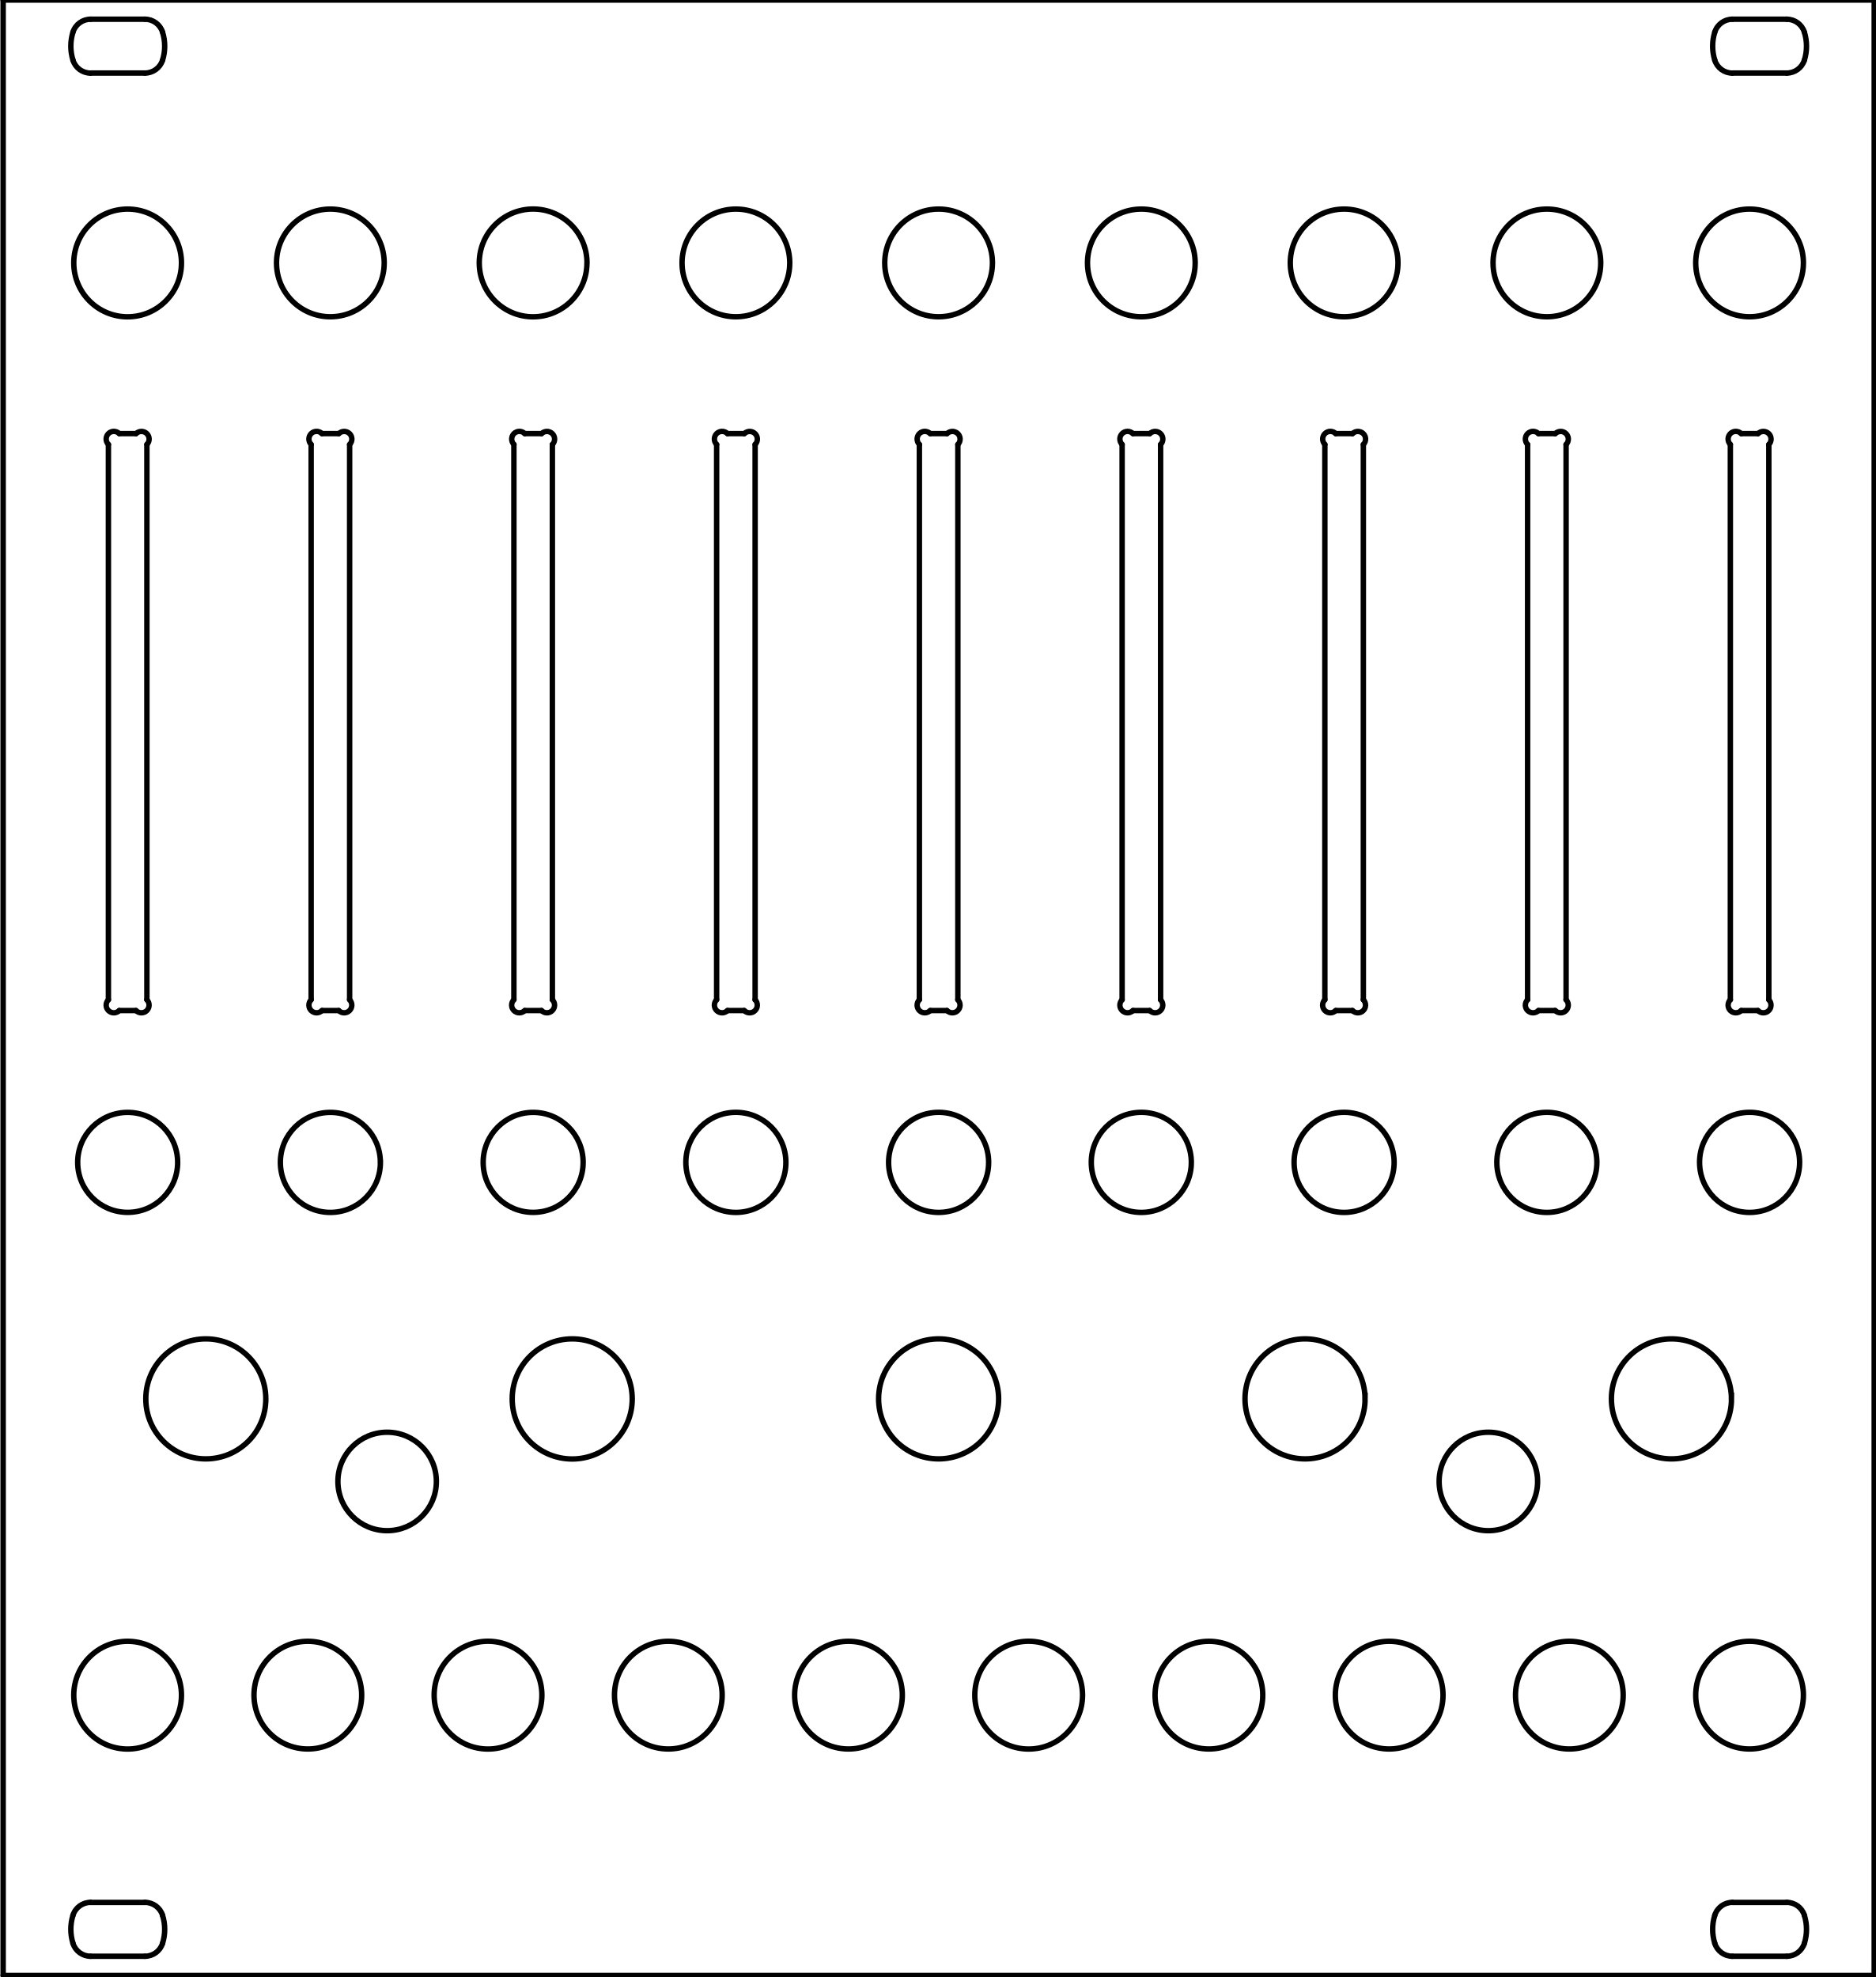
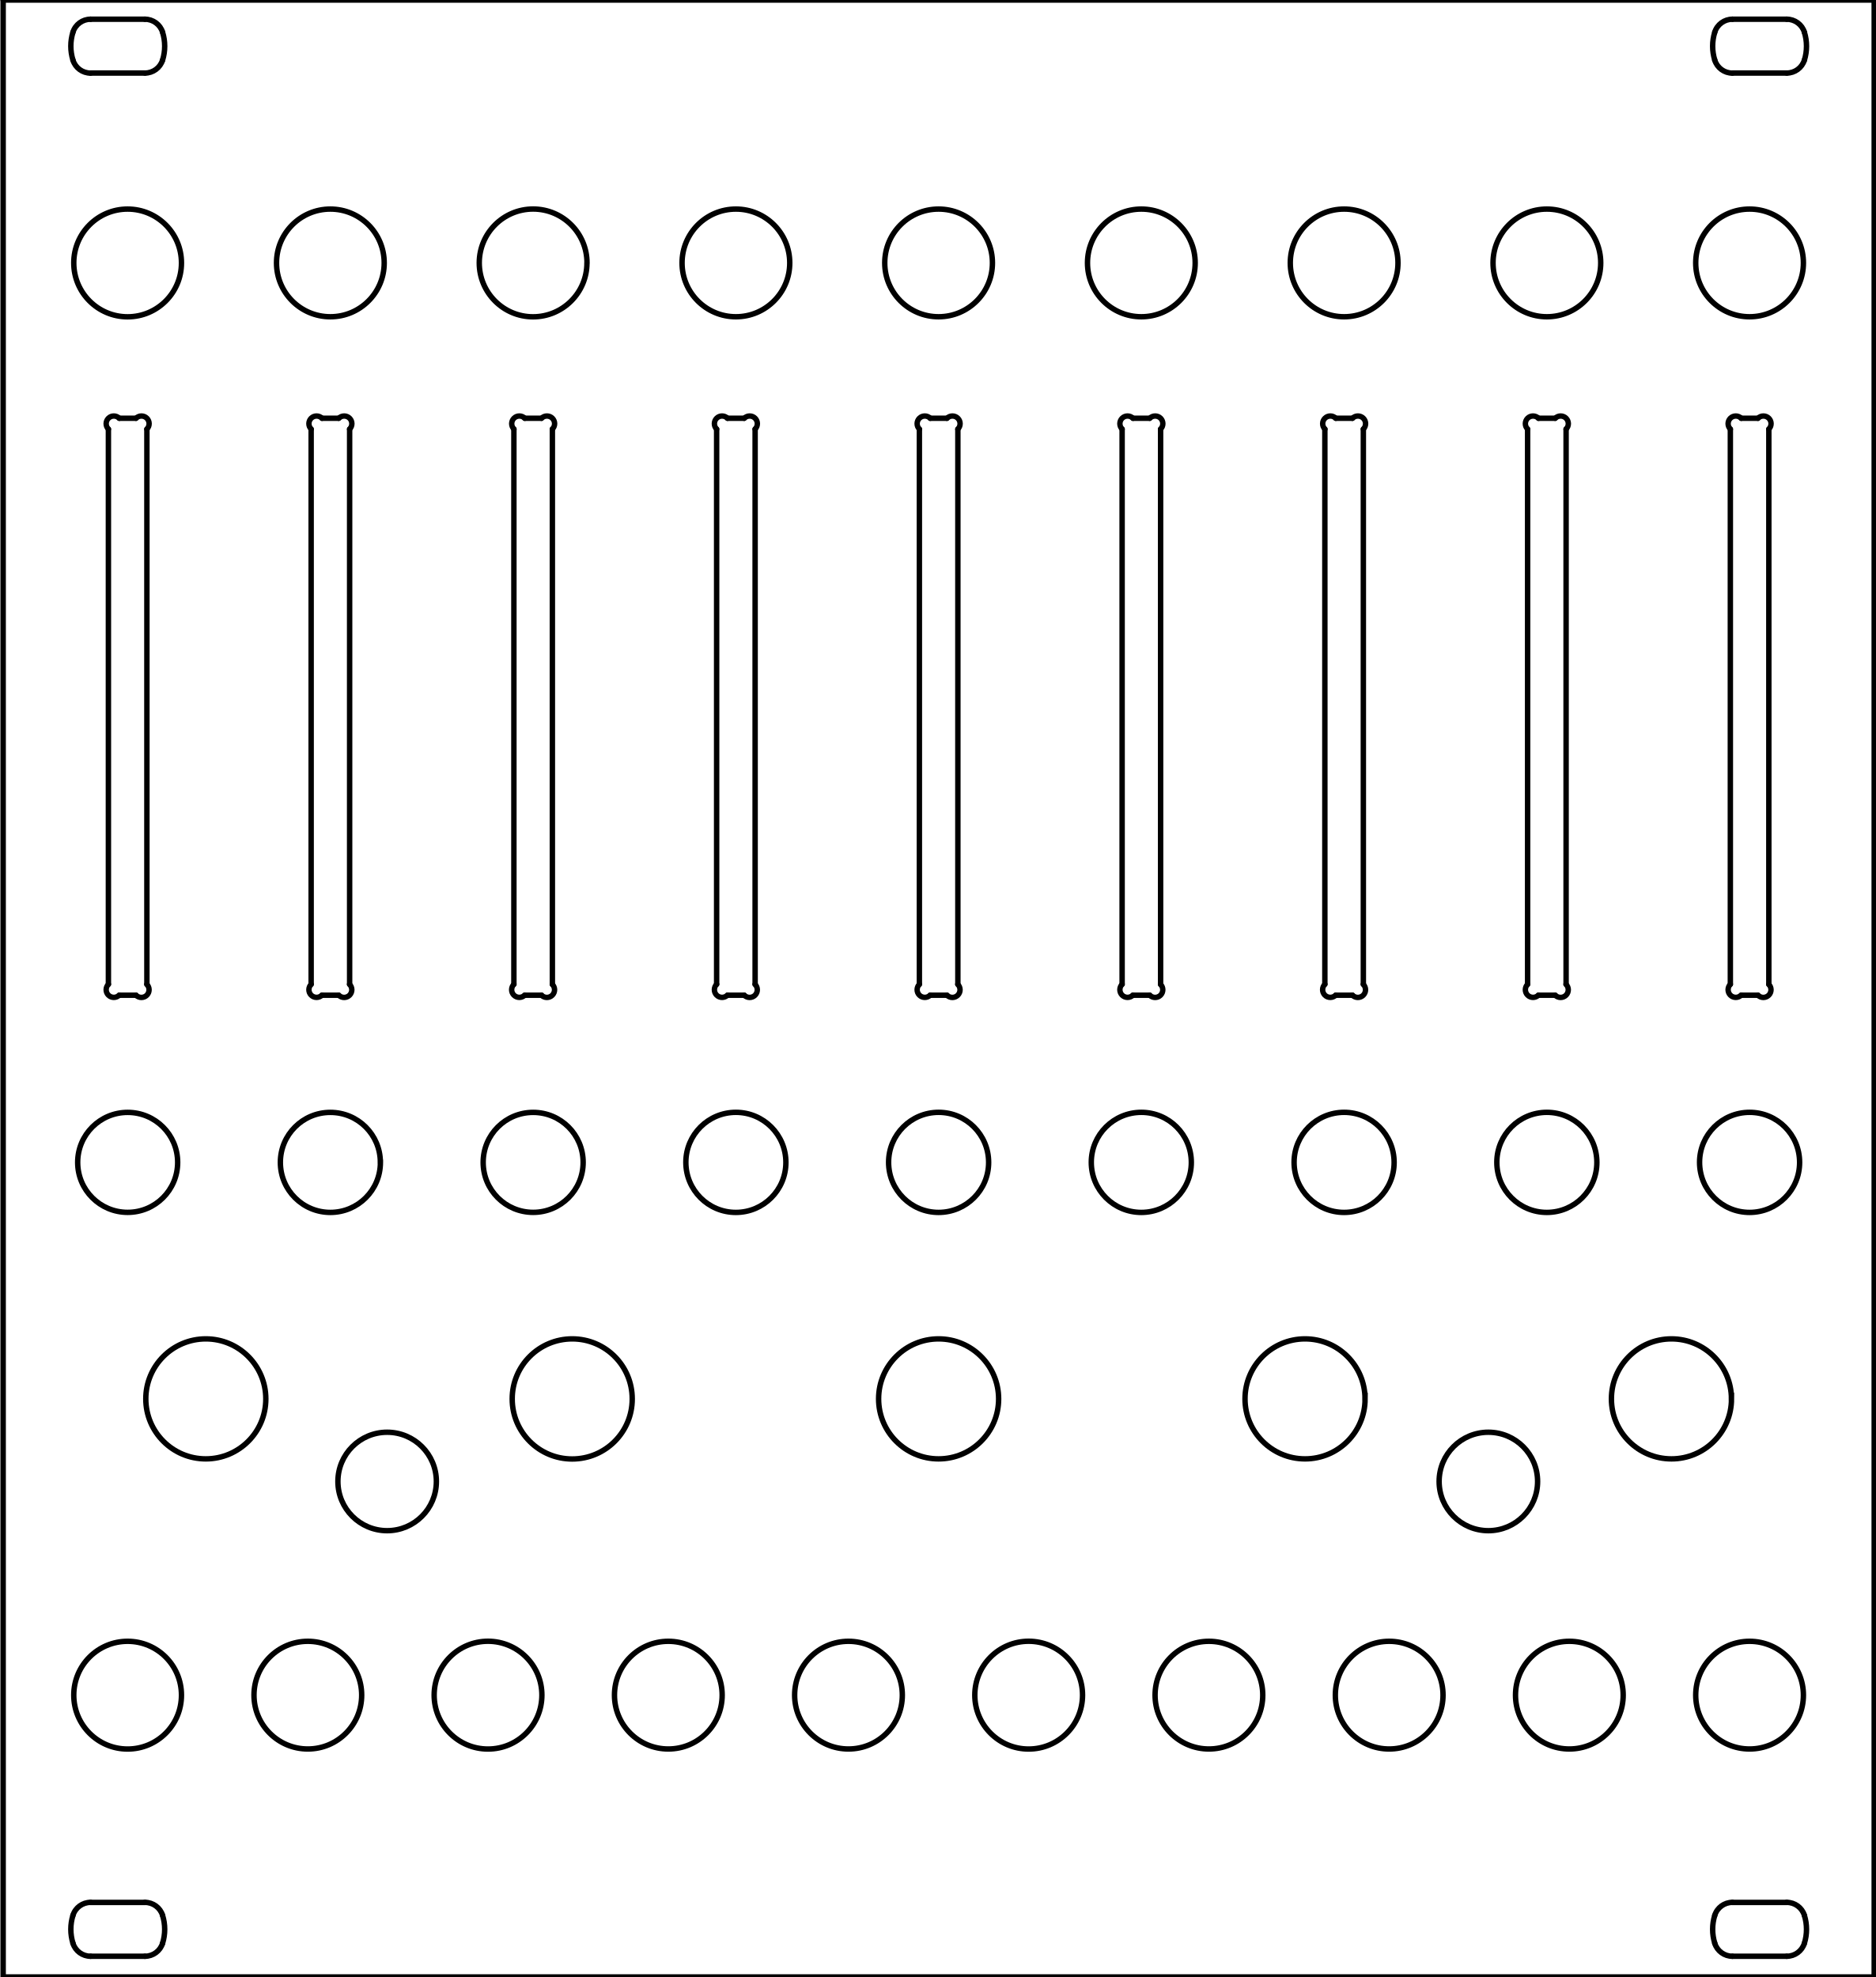
<svg xmlns="http://www.w3.org/2000/svg" id="edge_cuts" width="121.92mm" height="128.5mm" viewBox="0 0 345.6 364.25">
  <defs>
    <style>
      .cls-1 {
        fill: none;
        stroke: #000;
        stroke-linecap: round;
      }
    </style>
  </defs>
  <path id="path1969" class="cls-1" d="M345.27,0v363.97" />
-   <path id="path1971" class="cls-1" d="M345.27,363.97H.58" />
+   <path id="path1971" class="cls-1" d="M345.27,364.25H.58" />
  <path id="path1973" class="cls-1" d="M.58,363.97V0" />
  <path id="path1975" class="cls-1" d="M.58,0h344.69" />
  <path id="path1977" class="cls-1" d="M13.44,352.89c-.52,1.67-.52,3.47,0,5.14" />
  <path id="path1979" class="cls-1" d="M13.44,358.04c.44,1.42,1.76,2.39,3.25,2.39" />
  <path id="path1981" class="cls-1" d="M16.69,360.43h10.01" />
  <path id="path1983" class="cls-1" d="M26.7,360.43c1.49,0,2.81-.97,3.25-2.39" />
  <path id="path1985" class="cls-1" d="M29.95,358.04c.52-1.67.52-3.47,0-5.14" />
  <path id="path1987" class="cls-1" d="M29.95,352.89c-.44-1.42-1.76-2.39-3.25-2.39" />
  <path id="path1989" class="cls-1" d="M26.7,350.51h-10.01" />
  <path id="path1991" class="cls-1" d="M16.69,350.5c-1.49,0-2.81.97-3.25,2.39" />
  <path id="path1993" class="cls-1" d="M13.44,5.93c-.52,1.67-.52,3.47,0,5.14" />
  <path id="path1995" class="cls-1" d="M13.44,11.08c.44,1.42,1.76,2.39,3.25,2.39" />
  <path id="path1997" class="cls-1" d="M16.69,13.46h10.01" />
  <path id="path1999" class="cls-1" d="M26.7,13.46c1.49,0,2.81-.97,3.25-2.39" />
  <path id="path2001" class="cls-1" d="M29.95,11.08c.52-1.67.52-3.47,0-5.14" />
  <path id="path2003" class="cls-1" d="M29.95,5.93c-.44-1.42-1.76-2.39-3.25-2.39" />
  <path id="path2005" class="cls-1" d="M26.7,3.54h-10.01" />
  <path id="path2007" class="cls-1" d="M16.69,3.54c-1.49,0-2.81.97-3.25,2.39" />
  <path id="path2009" class="cls-1" d="M315.9,352.89c-.52,1.67-.52,3.47,0,5.14" />
  <path id="path2011" class="cls-1" d="M315.9,358.04c.44,1.42,1.76,2.39,3.25,2.39" />
  <path id="path2013" class="cls-1" d="M319.15,360.43h10.01" />
  <path id="path2015" class="cls-1" d="M329.16,360.43c1.49,0,2.81-.97,3.25-2.39" />
  <path id="path2017" class="cls-1" d="M332.41,358.04c.52-1.67.52-3.47,0-5.14" />
  <path id="path2019" class="cls-1" d="M332.41,352.89c-.44-1.42-1.76-2.39-3.25-2.39" />
  <path id="path2021" class="cls-1" d="M329.16,350.51h-10.01" />
  <path id="path2023" class="cls-1" d="M319.15,350.5c-1.49,0-2.81.97-3.25,2.39" />
  <path id="path2025" class="cls-1" d="M315.9,5.93c-.52,1.67-.52,3.47,0,5.14" />
  <path id="path2027" class="cls-1" d="M315.9,11.08c.44,1.42,1.76,2.39,3.25,2.39" />
  <path id="path2029" class="cls-1" d="M319.15,13.46h10.01" />
  <path id="path2031" class="cls-1" d="M329.16,13.46c1.49,0,2.81-.97,3.25-2.39" />
  <path id="path2033" class="cls-1" d="M332.41,11.08c.52-1.67.52-3.47,0-5.14" />
  <path id="path2035" class="cls-1" d="M332.41,5.93c-.44-1.42-1.76-2.39-3.25-2.39" />
  <path id="path2037" class="cls-1" d="M329.16,3.54h-10.01" />
  <path id="path2039" class="cls-1" d="M319.15,3.54c-1.49,0-2.81.97-3.25,2.39" />
  <path id="path2041" class="cls-1" d="M48.97,257.74c0-6.11-4.95-11.06-11.05-11.06-6.11,0-11.06,4.95-11.06,11.05h0c0,6.11,4.95,11.06,11.05,11.06,6.11,0,11.06-4.95,11.06-11.05h0Z" />
  <path id="path2043" class="cls-1" d="M116.47,257.74c0-6.11-4.94-11.06-11.05-11.06s-11.06,4.94-11.06,11.05c0,0,0,.01,0,.02,0,6.11,4.94,11.06,11.05,11.06s11.06-4.94,11.06-11.05h0Z" />
  <path id="path2045" class="cls-1" d="M183.97,257.74c0-6.11-4.95-11.06-11.05-11.06-6.11,0-11.06,4.95-11.06,11.05h0c0,6.11,4.95,11.06,11.05,11.06,6.11,0,11.06-4.95,11.06-11.05h0Z" />
  <path id="path2047" class="cls-1" d="M251.47,257.74c0-6.11-4.95-11.06-11.05-11.06-6.11,0-11.06,4.95-11.06,11.05h0c0,6.11,4.95,11.06,11.06,11.06s11.06-4.95,11.06-11.06Z" />
  <path id="path2049" class="cls-1" d="M318.97,257.74c0-6.11-4.95-11.06-11.05-11.06-6.11,0-11.06,4.95-11.06,11.05h0c0,6.11,4.95,11.06,11.06,11.06s11.06-4.95,11.06-11.06Z" />
-   <path id="path2051" class="cls-1" d="M19.97,184.19c-.55.55-.55,1.45,0,2,.55.55,1.45.55,2,0" />
-   <path id="path2053" class="cls-1" d="M21.97,186.19h3.08" />
-   <path id="path2055" class="cls-1" d="M25.05,186.19c.55.55,1.45.55,2,0,.55-.55.55-1.45,0-2" />
-   <path id="path2057" class="cls-1" d="M27.06,184.19v-102.29" />
-   <path id="path2059" class="cls-1" d="M27.06,81.9c.55-.55.55-1.45,0-2-.55-.55-1.45-.55-2,0h0" />
-   <path id="path2061" class="cls-1" d="M25.05,79.89h-3.08" />
-   <path id="path2063" class="cls-1" d="M21.97,79.89c-.55-.55-1.45-.55-2,0-.55.55-.55,1.45,0,2" />
-   <path id="path2065" class="cls-1" d="M19.97,81.9v102.29" />
+   <path id="path2051" class="cls-1" d="M19.97,181.35c-.55.55-.55,1.45,0,2,.55.55,1.45.55,2,0" />
+   <path id="path2053" class="cls-1" d="M21.97,183.36h3.08" />
+   <path id="path2055" class="cls-1" d="M25.05,183.36c.55.55,1.45.55,2,0,.55-.55.55-1.45,0-2" />
+   <path id="path2057" class="cls-1" d="M27.06,181.35v-102.29" />
+   <path id="path2059" class="cls-1" d="M27.06,79.06c.55-.55.55-1.45,0-2-.55-.55-1.45-.55-2,0h0" />
+   <path id="path2061" class="cls-1" d="M25.05,77.06h-3.08" />
+   <path id="path2063" class="cls-1" d="M21.97,77.06c-.55-.55-1.45-.55-2,0-.55.55-.55,1.45,0,2" />
+   <path id="path2065" class="cls-1" d="M19.97,79.06v102.29" />
  <path id="path2067" class="cls-1" d="M32.73,214.16c0-5.09-4.12-9.21-9.21-9.21s-9.21,4.12-9.21,9.21,4.12,9.21,9.21,9.21,9.21-4.12,9.21-9.21Z" />
  <path id="path2069" class="cls-1" d="M70.07,214.16c0-5.09-4.12-9.21-9.21-9.21s-9.21,4.12-9.21,9.21c0,5.09,4.12,9.22,9.21,9.22,5.09,0,9.22-4.12,9.22-9.21,0,0,0,0,0-.01Z" />
  <path id="path2071" class="cls-1" d="M107.43,214.16c0-5.09-4.12-9.21-9.21-9.21s-9.21,4.12-9.21,9.21,4.12,9.21,9.21,9.21,9.21-4.12,9.21-9.21Z" />
  <path id="path2073" class="cls-1" d="M144.78,214.16c0-5.09-4.12-9.22-9.21-9.22-5.09,0-9.22,4.12-9.22,9.21h0c0,5.1,4.12,9.23,9.21,9.23,5.09,0,9.22-4.12,9.22-9.21h0Z" />
  <path id="path2075" class="cls-1" d="M182.13,214.16c0-5.09-4.12-9.22-9.21-9.22-5.09,0-9.22,4.12-9.22,9.21h0c0,5.1,4.12,9.23,9.21,9.23,5.09,0,9.22-4.12,9.22-9.21h0Z" />
  <path id="path2077" class="cls-1" d="M219.47,214.16c0-5.09-4.12-9.22-9.21-9.22s-9.22,4.12-9.22,9.21h0c0,5.1,4.12,9.23,9.21,9.23s9.22-4.12,9.22-9.21h0Z" />
  <path id="path2079" class="cls-1" d="M256.83,214.16c0-5.09-4.12-9.22-9.21-9.22s-9.22,4.12-9.22,9.21h0c0,5.1,4.12,9.23,9.21,9.23s9.22-4.12,9.22-9.21h0Z" />
  <path id="path2081" class="cls-1" d="M294.18,214.16c0-5.09-4.12-9.22-9.21-9.22s-9.22,4.12-9.22,9.21h0c0,5.1,4.12,9.23,9.21,9.23s9.22-4.12,9.22-9.21h0Z" />
  <path id="path2083" class="cls-1" d="M331.53,214.16c0-5.09-4.12-9.22-9.21-9.22s-9.22,4.12-9.22,9.21h0c0,5.1,4.12,9.23,9.21,9.23s9.22-4.12,9.22-9.21h0Z" />
-   <path id="path2085" class="cls-1" d="M57.32,184.19c-.55.55-.55,1.45,0,2,.55.55,1.45.55,2,0" />
-   <path id="path2087" class="cls-1" d="M59.32,186.19h3.08" />
-   <path id="path2089" class="cls-1" d="M62.4,186.19c.55.55,1.45.55,2,0,.55-.55.55-1.45,0-2h0" />
-   <path id="path2091" class="cls-1" d="M64.41,184.19v-102.29" />
-   <path id="path2093" class="cls-1" d="M64.41,81.9c.55-.55.55-1.45,0-2-.55-.55-1.45-.55-2,0" />
-   <path id="path2095" class="cls-1" d="M62.4,79.89h-3.08" />
-   <path id="path2097" class="cls-1" d="M59.32,79.89c-.55-.55-1.45-.55-2,0-.55.55-.55,1.45,0,2" />
-   <path id="path2099" class="cls-1" d="M57.32,81.9v102.29" />
-   <path id="path2101" class="cls-1" d="M94.67,184.19c-.55.55-.55,1.45,0,2,.55.55,1.45.55,2,0" />
-   <path id="path2103" class="cls-1" d="M96.68,186.19h3.08" />
-   <path id="path2105" class="cls-1" d="M99.75,186.19c.55.55,1.45.55,2,0,.55-.55.55-1.45,0-2" />
-   <path id="path2107" class="cls-1" d="M101.76,184.19v-102.29" />
-   <path id="path2109" class="cls-1" d="M101.76,81.9c.55-.55.55-1.45,0-2-.55-.55-1.45-.55-2,0h0" />
-   <path id="path2111" class="cls-1" d="M99.75,79.89h-3.08" />
-   <path id="path2113" class="cls-1" d="M96.68,79.89c-.55-.55-1.45-.55-2,0-.55.55-.55,1.45,0,2" />
-   <path id="path2115" class="cls-1" d="M94.67,81.9v102.29" />
-   <path id="path2117" class="cls-1" d="M132.02,184.19c-.55.55-.55,1.45,0,2,.55.55,1.45.55,2,0h0" />
-   <path id="path2119" class="cls-1" d="M134.02,186.19h3.08" />
-   <path id="path2121" class="cls-1" d="M137.1,186.19c.55.55,1.45.55,2,0,.55-.55.55-1.45,0-2" />
-   <path id="path2123" class="cls-1" d="M139.11,184.19v-102.29" />
-   <path id="path2125" class="cls-1" d="M139.11,81.9c.55-.55.55-1.45,0-2-.55-.55-1.45-.55-2,0" />
-   <path id="path2127" class="cls-1" d="M137.1,79.89h-3.08" />
-   <path id="path2129" class="cls-1" d="M134.02,79.89c-.55-.55-1.45-.55-2,0-.55.55-.55,1.45,0,2h0" />
-   <path id="path2131" class="cls-1" d="M132.02,81.9v102.29" />
-   <path id="path2133" class="cls-1" d="M169.37,184.19c-.55.55-.55,1.45,0,2,.55.55,1.45.55,2,0" />
-   <path id="path2135" class="cls-1" d="M171.37,186.19h3.08" />
-   <path id="path2137" class="cls-1" d="M174.45,186.19c.55.55,1.45.55,2,0,.55-.55.55-1.45,0-2" />
-   <path id="path2139" class="cls-1" d="M176.46,184.19v-102.29" />
-   <path id="path2141" class="cls-1" d="M176.46,81.9c.55-.55.55-1.45,0-2-.55-.55-1.45-.55-2,0" />
-   <path id="path2143" class="cls-1" d="M174.45,79.89h-3.08" />
-   <path id="path2145" class="cls-1" d="M171.37,79.89c-.55-.55-1.45-.55-2,0-.55.55-.55,1.45,0,2h0" />
-   <path id="path2147" class="cls-1" d="M169.37,81.9v102.29" />
-   <path id="path2149" class="cls-1" d="M206.72,184.19c-.55.55-.55,1.45,0,2,.55.55,1.45.55,2,0h0" />
-   <path id="path2151" class="cls-1" d="M208.72,186.19h3.08" />
-   <path id="path2153" class="cls-1" d="M211.8,186.19c.55.55,1.45.55,2,0,.55-.55.55-1.45,0-2h0" />
-   <path id="path2155" class="cls-1" d="M213.81,184.19v-102.29" />
-   <path id="path2157" class="cls-1" d="M213.81,81.9c.55-.55.55-1.45,0-2-.55-.55-1.45-.55-2,0" />
-   <path id="path2159" class="cls-1" d="M211.8,79.89h-3.08" />
-   <path id="path2161" class="cls-1" d="M208.72,79.89c-.55-.55-1.45-.55-2,0-.55.55-.55,1.45,0,2" />
-   <path id="path2163" class="cls-1" d="M206.72,81.9v102.29" />
-   <path id="path2165" class="cls-1" d="M244.07,184.19c-.55.55-.55,1.45,0,2,.55.55,1.45.55,2,0h0" />
-   <path id="path2167" class="cls-1" d="M246.08,186.19h3.08" />
-   <path id="path2169" class="cls-1" d="M249.15,186.19c.55.55,1.45.55,2,0,.55-.55.55-1.45,0-2h0" />
-   <path id="path2171" class="cls-1" d="M251.16,184.19v-102.29" />
-   <path id="path2173" class="cls-1" d="M251.16,81.9c.55-.55.55-1.45,0-2-.55-.55-1.45-.55-2,0" />
-   <path id="path2175" class="cls-1" d="M249.15,79.89h-3.08" />
-   <path id="path2177" class="cls-1" d="M246.08,79.89c-.55-.55-1.45-.55-2,0-.55.55-.55,1.45,0,2" />
-   <path id="path2179" class="cls-1" d="M244.07,81.9v102.29" />
-   <path id="path2181" class="cls-1" d="M281.42,184.19c-.55.55-.55,1.45,0,2,.55.55,1.45.55,2,0h0" />
-   <path id="path2183" class="cls-1" d="M283.42,186.19h3.08" />
-   <path id="path2185" class="cls-1" d="M286.5,186.19c.55.55,1.45.55,2,0,.55-.55.55-1.45,0-2" />
-   <path id="path2187" class="cls-1" d="M288.51,184.19v-102.29" />
-   <path id="path2189" class="cls-1" d="M288.51,81.9c.55-.55.55-1.45,0-2-.55-.55-1.45-.55-2,0" />
-   <path id="path2191" class="cls-1" d="M286.5,79.89h-3.08" />
-   <path id="path2193" class="cls-1" d="M283.42,79.89c-.55-.55-1.45-.55-2,0-.55.55-.55,1.45,0,2" />
-   <path id="path2195" class="cls-1" d="M281.42,81.9v102.29" />
-   <path id="path2197" class="cls-1" d="M318.77,184.19c-.55.55-.55,1.45,0,2,.55.55,1.45.55,2,0" />
-   <path id="path2199" class="cls-1" d="M320.77,186.19h3.08" />
-   <path id="path2201" class="cls-1" d="M323.85,186.19c.55.55,1.45.55,2,0,.55-.55.55-1.45,0-2h0" />
-   <path id="path2203" class="cls-1" d="M325.86,184.19v-102.29" />
-   <path id="path2205" class="cls-1" d="M325.86,81.9c.55-.55.55-1.45,0-2-.55-.55-1.45-.55-2,0" />
-   <path id="path2207" class="cls-1" d="M323.85,79.89h-3.08" />
-   <path id="path2209" class="cls-1" d="M320.77,79.89c-.55-.55-1.45-.55-2,0-.55.55-.55,1.45,0,2" />
-   <path id="path2211" class="cls-1" d="M318.77,81.9v102.29" />
+   <path id="path2085" class="cls-1" d="M57.32,181.35c-.55.55-.55,1.45,0,2,.55.55,1.45.55,2,0" />
+   <path id="path2087" class="cls-1" d="M59.32,183.36h3.08" />
+   <path id="path2089" class="cls-1" d="M62.4,183.36c.55.55,1.45.55,2,0,.55-.55.55-1.45,0-2h0" />
+   <path id="path2091" class="cls-1" d="M64.41,181.35v-102.29" />
+   <path id="path2093" class="cls-1" d="M64.41,79.06c.55-.55.55-1.45,0-2-.55-.55-1.45-.55-2,0" />
+   <path id="path2095" class="cls-1" d="M62.4,77.06h-3.08" />
+   <path id="path2097" class="cls-1" d="M59.32,77.06c-.55-.55-1.45-.55-2,0-.55.55-.55,1.45,0,2" />
+   <path id="path2099" class="cls-1" d="M57.32,79.06v102.29" />
+   <path id="path2101" class="cls-1" d="M94.67,181.35c-.55.55-.55,1.45,0,2,.55.55,1.45.55,2,0" />
+   <path id="path2103" class="cls-1" d="M96.68,183.36h3.08" />
+   <path id="path2105" class="cls-1" d="M99.75,183.36c.55.55,1.45.55,2,0,.55-.55.55-1.45,0-2" />
+   <path id="path2107" class="cls-1" d="M101.76,181.35v-102.29" />
+   <path id="path2109" class="cls-1" d="M101.76,79.06c.55-.55.55-1.45,0-2-.55-.55-1.45-.55-2,0h0" />
+   <path id="path2111" class="cls-1" d="M99.75,77.06h-3.08" />
+   <path id="path2113" class="cls-1" d="M96.68,77.06c-.55-.55-1.45-.55-2,0-.55.55-.55,1.45,0,2" />
+   <path id="path2115" class="cls-1" d="M94.67,79.06v102.29" />
+   <path id="path2117" class="cls-1" d="M132.02,181.35c-.55.55-.55,1.45,0,2,.55.55,1.45.55,2,0h0" />
+   <path id="path2119" class="cls-1" d="M134.02,183.36h3.08" />
+   <path id="path2121" class="cls-1" d="M137.1,183.36c.55.55,1.45.55,2,0,.55-.55.55-1.45,0-2" />
+   <path id="path2123" class="cls-1" d="M139.11,181.35v-102.29" />
+   <path id="path2125" class="cls-1" d="M139.11,79.06c.55-.55.55-1.45,0-2-.55-.55-1.45-.55-2,0" />
+   <path id="path2127" class="cls-1" d="M137.1,77.06h-3.08" />
+   <path id="path2129" class="cls-1" d="M134.02,77.06c-.55-.55-1.45-.55-2,0-.55.55-.55,1.45,0,2h0" />
+   <path id="path2131" class="cls-1" d="M132.02,79.06v102.29" />
+   <path id="path2133" class="cls-1" d="M169.37,181.35c-.55.55-.55,1.45,0,2,.55.55,1.45.55,2,0" />
+   <path id="path2135" class="cls-1" d="M171.37,183.36h3.08" />
+   <path id="path2137" class="cls-1" d="M174.45,183.36c.55.55,1.45.55,2,0,.55-.55.55-1.45,0-2" />
+   <path id="path2139" class="cls-1" d="M176.46,181.35v-102.29" />
+   <path id="path2141" class="cls-1" d="M176.46,79.06c.55-.55.55-1.45,0-2-.55-.55-1.45-.55-2,0" />
+   <path id="path2143" class="cls-1" d="M174.45,77.06h-3.08" />
+   <path id="path2145" class="cls-1" d="M171.37,77.06c-.55-.55-1.45-.55-2,0-.55.55-.55,1.45,0,2h0" />
+   <path id="path2147" class="cls-1" d="M169.37,79.06v102.29" />
+   <path id="path2149" class="cls-1" d="M206.72,181.35c-.55.55-.55,1.45,0,2,.55.55,1.45.55,2,0h0" />
+   <path id="path2151" class="cls-1" d="M208.72,183.36h3.08" />
+   <path id="path2153" class="cls-1" d="M211.8,183.36c.55.55,1.45.55,2,0,.55-.55.55-1.45,0-2h0" />
+   <path id="path2155" class="cls-1" d="M213.81,181.35v-102.29" />
+   <path id="path2157" class="cls-1" d="M213.81,79.06c.55-.55.55-1.45,0-2-.55-.55-1.45-.55-2,0" />
+   <path id="path2159" class="cls-1" d="M211.8,77.06h-3.08" />
+   <path id="path2161" class="cls-1" d="M208.72,77.06c-.55-.55-1.45-.55-2,0-.55.55-.55,1.45,0,2" />
+   <path id="path2163" class="cls-1" d="M206.72,79.06v102.29" />
+   <path id="path2165" class="cls-1" d="M244.07,181.35c-.55.55-.55,1.45,0,2,.55.55,1.45.55,2,0h0" />
+   <path id="path2167" class="cls-1" d="M246.08,183.36h3.08" />
+   <path id="path2169" class="cls-1" d="M249.15,183.36c.55.55,1.45.55,2,0,.55-.55.55-1.45,0-2h0" />
+   <path id="path2171" class="cls-1" d="M251.16,181.35v-102.29" />
+   <path id="path2173" class="cls-1" d="M251.16,79.06c.55-.55.55-1.45,0-2-.55-.55-1.45-.55-2,0" />
+   <path id="path2175" class="cls-1" d="M249.15,77.06h-3.08" />
+   <path id="path2177" class="cls-1" d="M246.08,77.06c-.55-.55-1.45-.55-2,0-.55.55-.55,1.45,0,2" />
+   <path id="path2179" class="cls-1" d="M244.07,79.06v102.29" />
+   <path id="path2181" class="cls-1" d="M281.42,181.35c-.55.55-.55,1.45,0,2,.55.55,1.45.55,2,0h0" />
+   <path id="path2183" class="cls-1" d="M283.42,183.36h3.08" />
+   <path id="path2185" class="cls-1" d="M286.5,183.36c.55.55,1.45.55,2,0,.55-.55.55-1.45,0-2" />
+   <path id="path2187" class="cls-1" d="M288.51,181.35v-102.29" />
+   <path id="path2189" class="cls-1" d="M288.51,79.06c.55-.55.55-1.45,0-2-.55-.55-1.45-.55-2,0" />
+   <path id="path2191" class="cls-1" d="M286.5,77.06h-3.08" />
+   <path id="path2193" class="cls-1" d="M283.42,77.06c-.55-.55-1.45-.55-2,0-.55.55-.55,1.45,0,2" />
+   <path id="path2195" class="cls-1" d="M281.42,79.06v102.29" />
+   <path id="path2197" class="cls-1" d="M318.77,181.35c-.55.55-.55,1.45,0,2,.55.55,1.45.55,2,0" />
+   <path id="path2199" class="cls-1" d="M320.77,183.36h3.08" />
+   <path id="path2201" class="cls-1" d="M323.85,183.36c.55.55,1.45.55,2,0,.55-.55.55-1.45,0-2h0" />
+   <path id="path2203" class="cls-1" d="M325.86,181.35v-102.29" />
+   <path id="path2205" class="cls-1" d="M325.86,79.06c.55-.55.55-1.45,0-2-.55-.55-1.45-.55-2,0" />
+   <path id="path2207" class="cls-1" d="M323.85,77.06h-3.08" />
+   <path id="path2209" class="cls-1" d="M320.77,77.06c-.55-.55-1.45-.55-2,0-.55.55-.55,1.45,0,2" />
+   <path id="path2211" class="cls-1" d="M318.77,79.06v102.29" />
  <path id="path2213" class="cls-1" d="M66.63,312.32c0-5.48-4.44-9.92-9.92-9.92s-9.92,4.44-9.92,9.92,4.44,9.92,9.92,9.92,9.92-4.44,9.92-9.92Z" />
  <path id="path2215" class="cls-1" d="M99.83,312.32c0-5.48-4.44-9.92-9.92-9.93-5.48,0-9.92,4.44-9.93,9.92h0c0,5.49,4.44,9.94,9.92,9.94,5.48,0,9.92-4.44,9.93-9.92h0Z" />
  <path id="path2217" class="cls-1" d="M133.04,312.32c0-5.48-4.44-9.92-9.92-9.92s-9.92,4.44-9.92,9.92,4.44,9.92,9.92,9.92,9.92-4.44,9.92-9.92Z" />
  <path id="path2219" class="cls-1" d="M166.23,312.32c0-5.48-4.44-9.92-9.92-9.92s-9.92,4.44-9.92,9.92,4.44,9.92,9.92,9.92,9.92-4.44,9.92-9.92Z" />
  <path id="path2221" class="cls-1" d="M199.43,312.32c0-5.48-4.44-9.92-9.92-9.93-5.48,0-9.92,4.44-9.93,9.92h0c0,5.49,4.44,9.94,9.92,9.94,5.48,0,9.92-4.44,9.93-9.92h0Z" />
  <path id="path2223" class="cls-1" d="M232.63,312.32c0-5.48-4.44-9.92-9.92-9.92s-9.92,4.44-9.92,9.92,4.44,9.92,9.92,9.92,9.92-4.44,9.92-9.92Z" />
  <path id="path2225" class="cls-1" d="M265.84,312.32c0-5.48-4.44-9.92-9.92-9.92s-9.92,4.44-9.92,9.92,4.44,9.92,9.92,9.92,9.92-4.44,9.92-9.92Z" />
  <path id="path2227" class="cls-1" d="M33.43,312.32c0-5.48-4.44-9.92-9.92-9.92-5.48,0-9.92,4.44-9.92,9.92h0c0,5.48,4.44,9.93,9.92,9.93,5.48,0,9.92-4.44,9.92-9.92h0Z" />
  <path id="path2229" class="cls-1" d="M332.23,312.32c0-5.48-4.44-9.92-9.92-9.92s-9.92,4.44-9.92,9.92,4.44,9.92,9.92,9.92,9.92-4.44,9.92-9.92Z" />
  <path id="path2231" class="cls-1" d="M299.03,312.32c0-5.48-4.44-9.92-9.92-9.92s-9.92,4.44-9.92,9.92,4.44,9.92,9.92,9.92,9.92-4.44,9.92-9.92Z" />
  <path id="path2233" class="cls-1" d="M70.78,48.44c0-5.48-4.44-9.92-9.92-9.92s-9.92,4.44-9.92,9.92h0c0,5.48,4.44,9.92,9.92,9.92s9.92-4.44,9.92-9.92Z" />
  <path id="path2235" class="cls-1" d="M108.14,48.44c0-5.48-4.44-9.92-9.92-9.93-5.48,0-9.92,4.44-9.93,9.92h0c0,5.49,4.44,9.94,9.91,9.94,5.48,0,9.92-4.44,9.93-9.91h0Z" />
  <path id="path2237" class="cls-1" d="M145.49,48.44c0-5.48-4.44-9.92-9.92-9.92s-9.92,4.44-9.92,9.92,4.44,9.92,9.92,9.92,9.92-4.44,9.92-9.92Z" />
  <path id="path2239" class="cls-1" d="M182.83,48.44c0-5.48-4.44-9.92-9.92-9.92s-9.92,4.44-9.92,9.92,4.44,9.92,9.92,9.92,9.92-4.44,9.92-9.92Z" />
  <path id="path2241" class="cls-1" d="M220.18,48.44c0-5.48-4.44-9.92-9.92-9.92s-9.92,4.44-9.92,9.92,4.44,9.92,9.92,9.92,9.92-4.44,9.92-9.92Z" />
  <path id="path2243" class="cls-1" d="M257.54,48.44c0-5.48-4.44-9.92-9.92-9.92s-9.92,4.44-9.92,9.92,4.44,9.92,9.92,9.92,9.92-4.44,9.92-9.92Z" />
  <path id="path2245" class="cls-1" d="M294.89,48.44c0-5.48-4.44-9.92-9.92-9.92s-9.92,4.44-9.92,9.92,4.44,9.92,9.92,9.92,9.92-4.44,9.92-9.92Z" />
  <path id="path2247" class="cls-1" d="M33.43,48.44c0-5.48-4.44-9.92-9.92-9.92-5.48,0-9.92,4.44-9.92,9.92h0c0,5.48,4.44,9.93,9.92,9.93,5.48,0,9.92-4.44,9.92-9.92h0Z" />
  <path id="path2249" class="cls-1" d="M332.23,48.44c0-5.48-4.44-9.92-9.92-9.92s-9.92,4.44-9.92,9.92,4.44,9.92,9.92,9.92,9.92-4.44,9.92-9.92Z" />
  <circle class="cls-1" cx="71.32" cy="272.95" r="9.07" />
  <circle class="cls-1" cx="274.19" cy="272.95" r="9.07" />
</svg>
